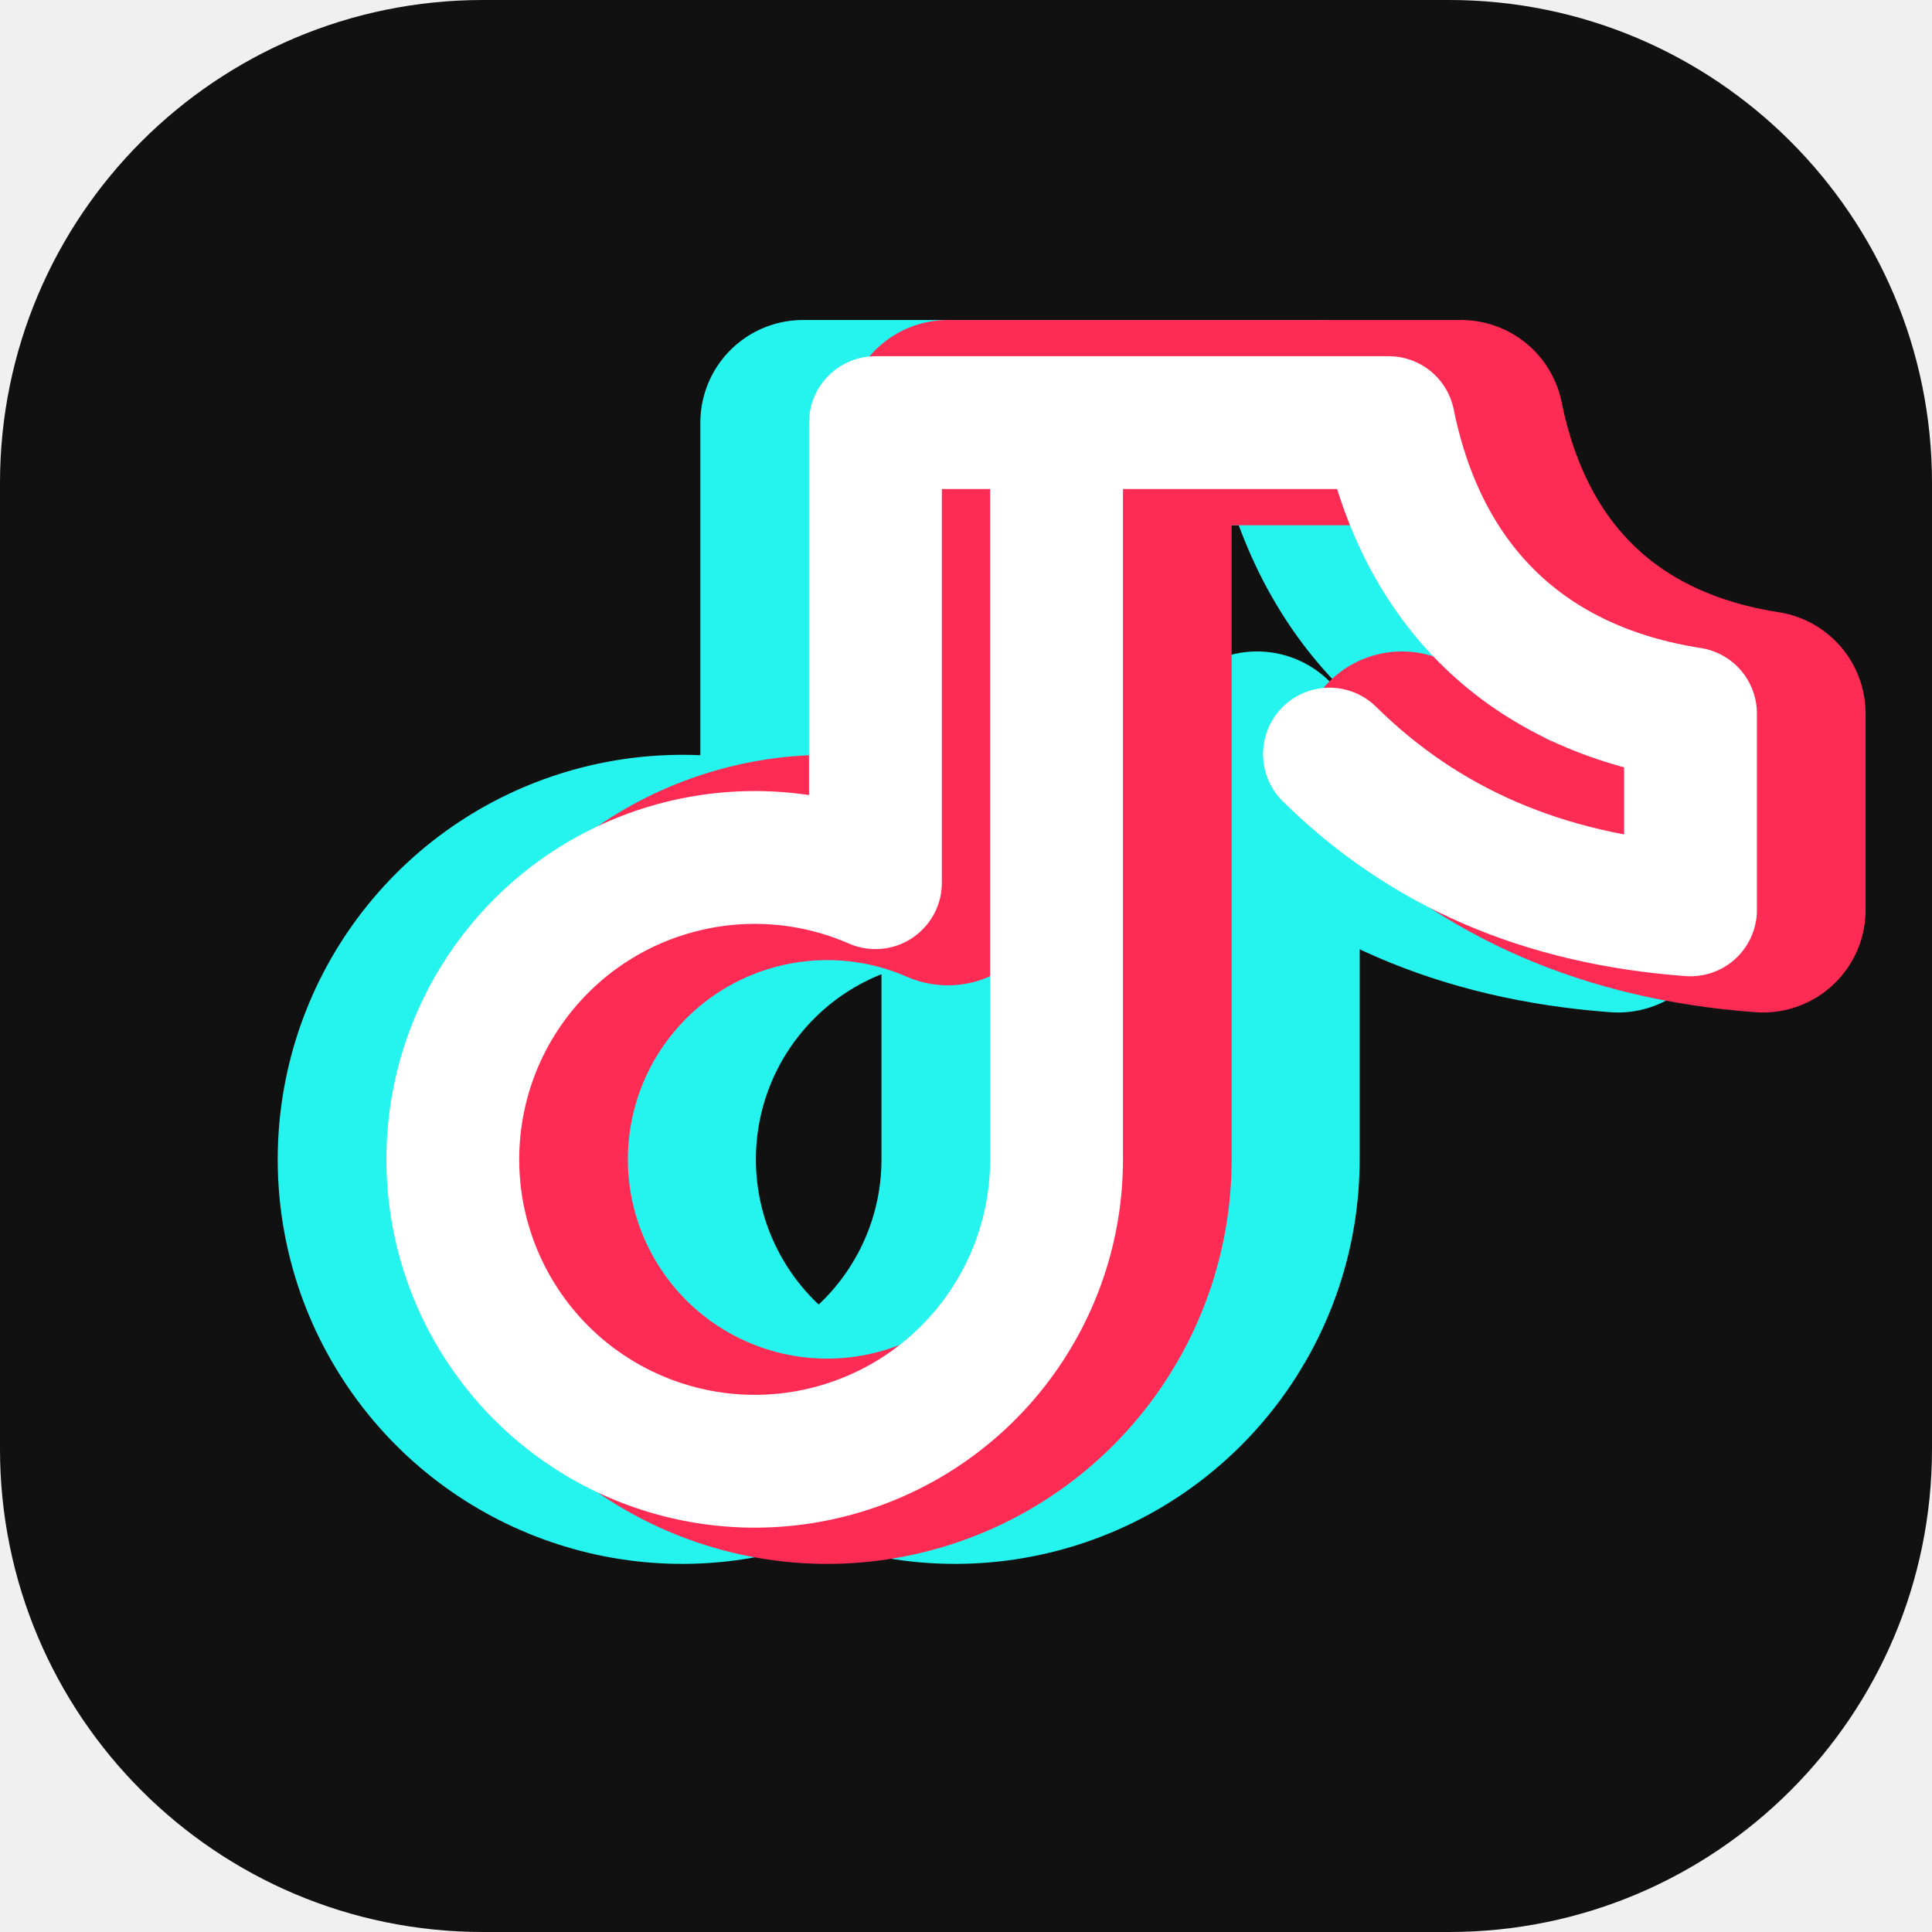
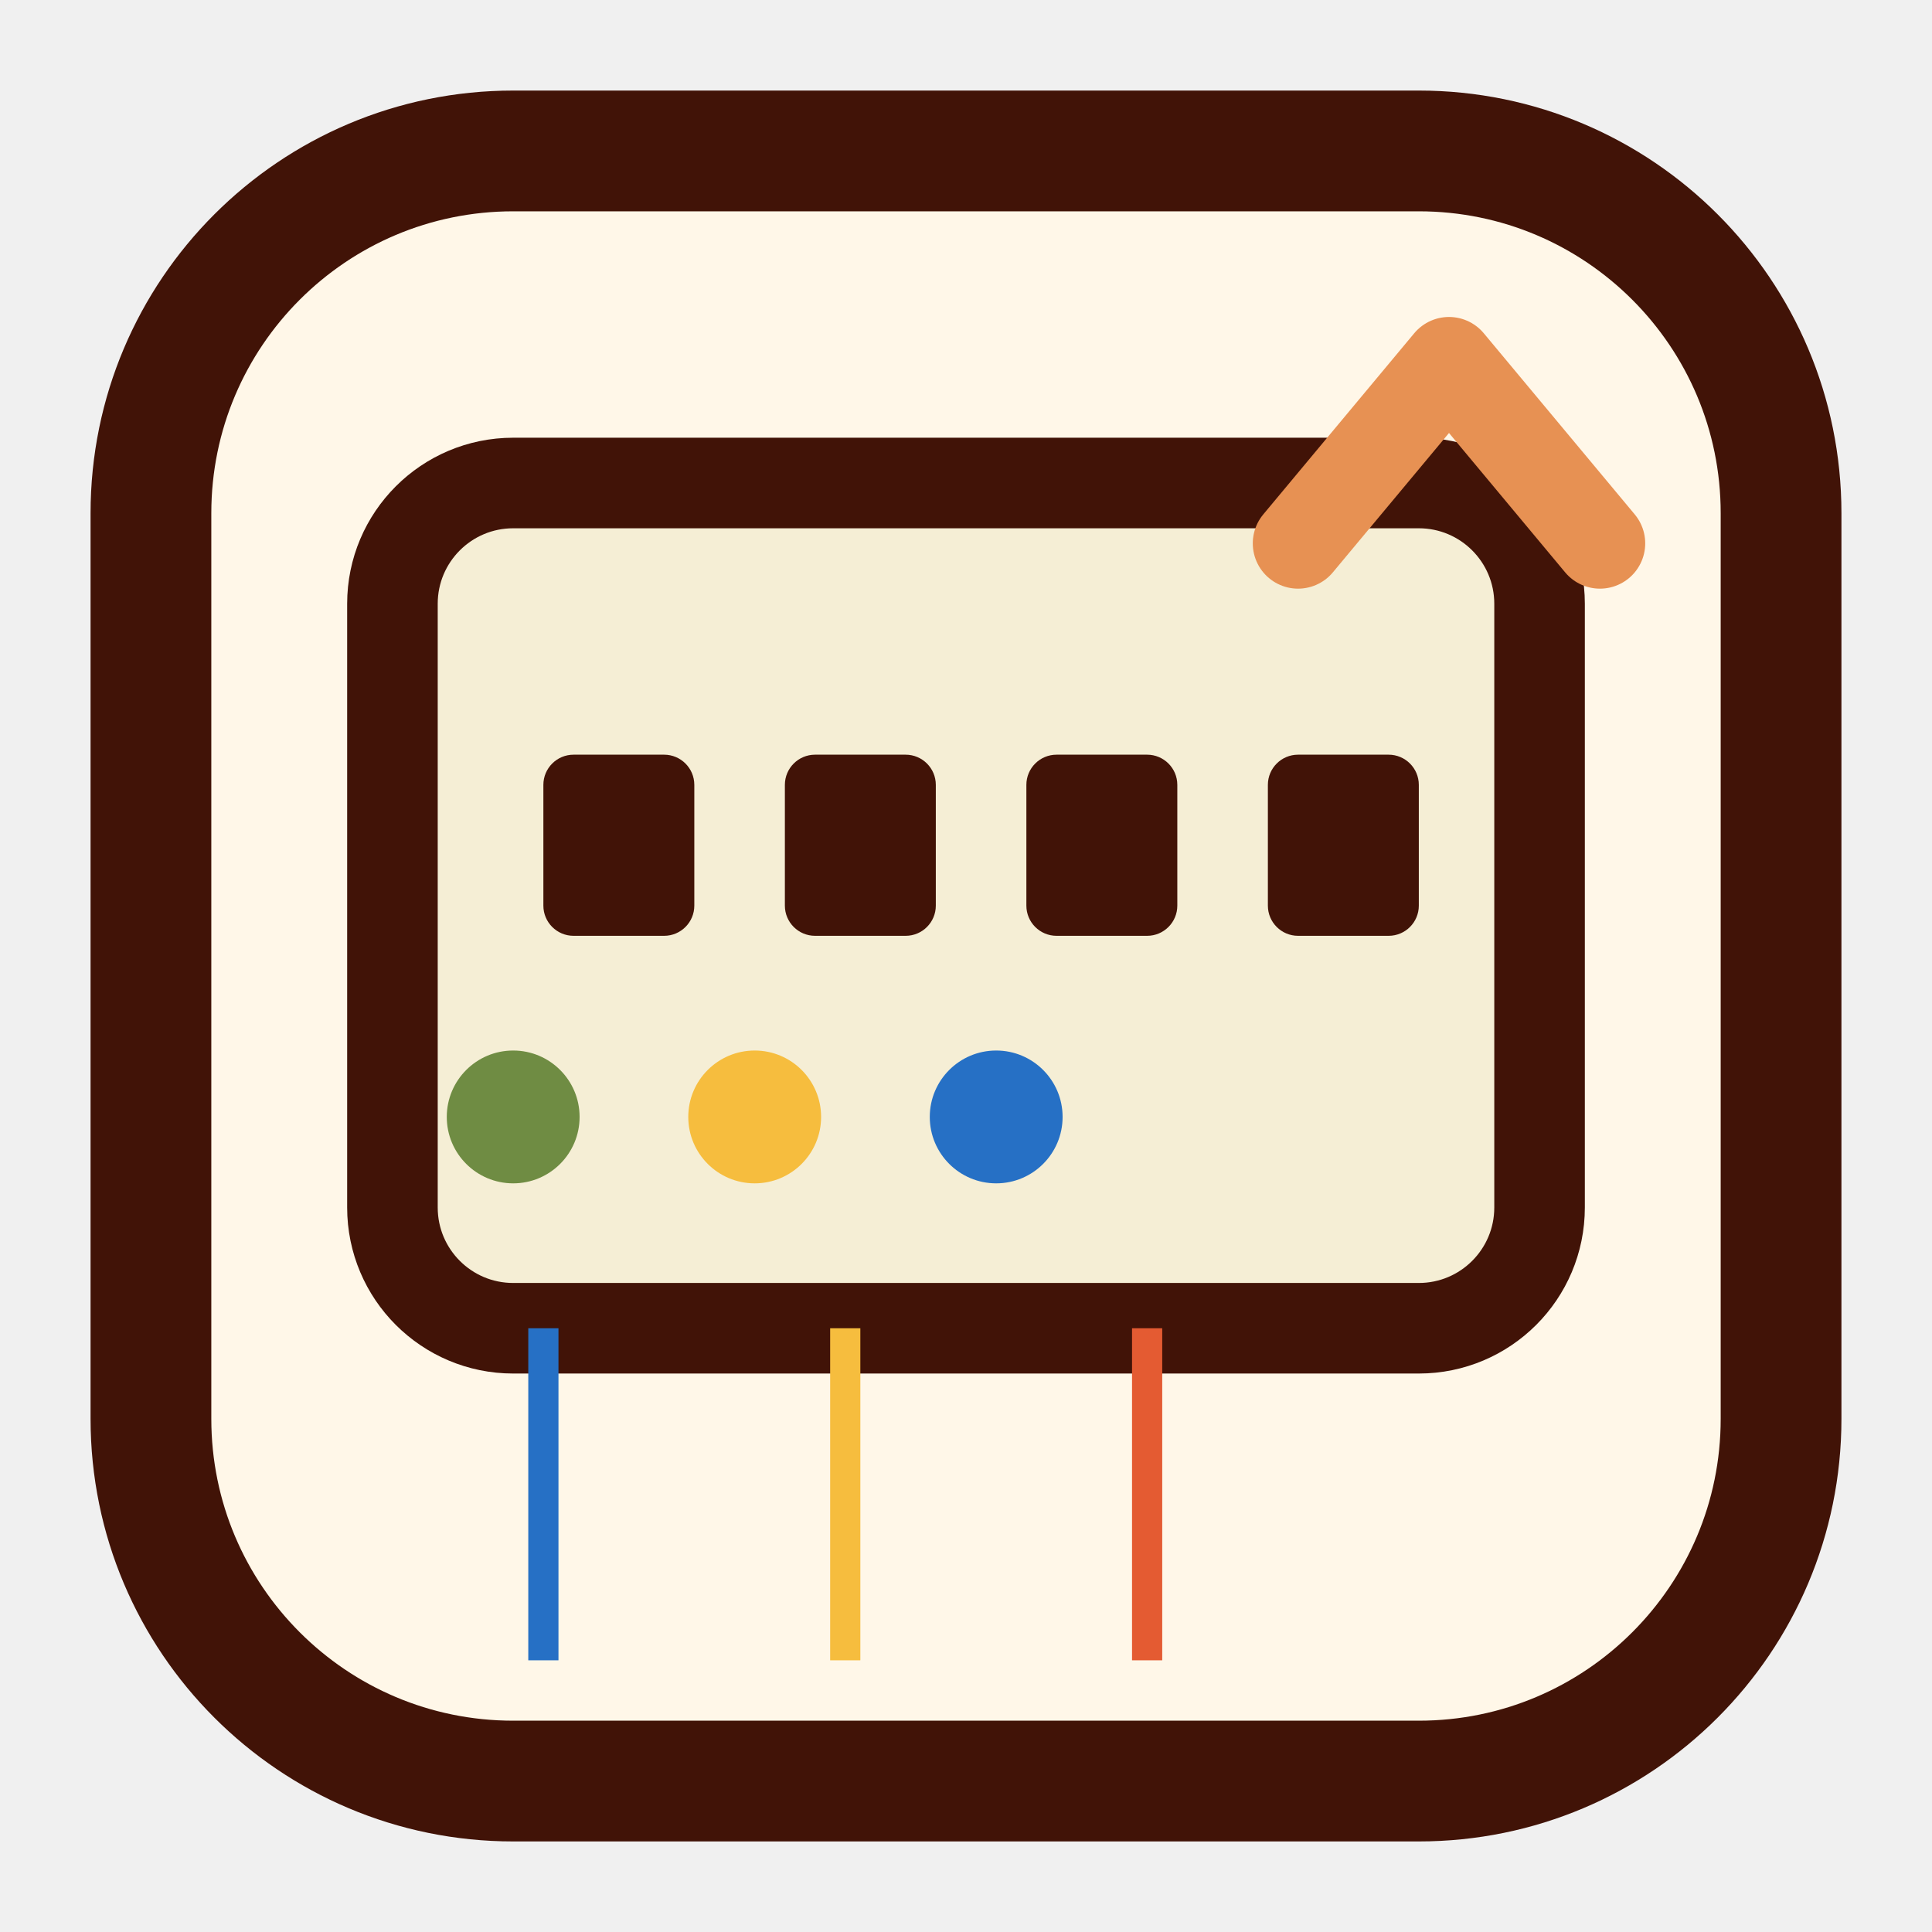
- <svg xmlns="http://www.w3.org/2000/svg" viewBox="0 0 32 32">
-   <rect width="32" height="32" rx="8" fill="#111" />
-   <path d="M17.5 7v12.2a5 5 0 1 1-3-4.58V7h8.5c.55 2.72 2.3 4.4 5 4.82v3.25c-2.45-.18-4.42-1.04-5.98-2.58v6.71a5 5 0 1 1-3-4.58V9.95" fill="none" stroke="#25f4ee" stroke-width="3.4" stroke-linecap="round" stroke-linejoin="round" transform="translate(-1.2 0)" />
-   <path d="M17.5 7v12.2a5 5 0 1 1-3-4.58V7h8.5c.55 2.72 2.3 4.4 5 4.82v3.25c-2.45-.18-4.42-1.04-5.98-2.58" fill="none" stroke="#fe2c55" stroke-width="3.4" stroke-linecap="round" stroke-linejoin="round" transform="translate(1.2 0)" />
-   <path d="M17.5 7v12.2a5 5 0 1 1-3-4.58V7h8.5c.55 2.72 2.3 4.4 5 4.82v3.25c-2.45-.18-4.42-1.04-5.98-2.58" fill="none" stroke="#fff" stroke-width="2.2" stroke-linecap="round" stroke-linejoin="round" />
+ <svg xmlns="http://www.w3.org/2000/svg" viewBox="0 0 64 64">
+   <rect x="5" y="5" width="54" height="54" rx="12" fill="#fff7e8" stroke="#411307" stroke-width="4" />
+   <rect x="13" y="16" width="38" height="28" rx="4" fill="#f5eed5" stroke="#411307" stroke-width="3" />
+   <path d="M18 44v11M28 44v11M38 44v11" fill="none" stroke-linecap="round" stroke-width="4" />
+   <path d="M18 44v11" stroke="#2670c5" />
+   <path d="M28 44v11" stroke="#f6bd3e" />
+   <path d="M38 44v11" stroke="#e45b32" />
+   <rect x="18" y="25" width="5" height="6" rx="1" fill="#411307" />
+   <rect x="26" y="25" width="5" height="6" rx="1" fill="#411307" />
+   <rect x="34" y="25" width="5" height="6" rx="1" fill="#411307" />
+   <rect x="42" y="25" width="5" height="6" rx="1" fill="#411307" />
+   <circle cx="17" cy="37" r="2.2" fill="#6f8c43" />
+   <circle cx="25" cy="37" r="2.2" fill="#f6bd3e" />
+   <circle cx="33" cy="37" r="2.2" fill="#2670c5" />
+   <path d="M43 18l5-6 5 6" fill="none" stroke="#e79153" stroke-linecap="round" stroke-linejoin="round" stroke-width="3" />
</svg>
